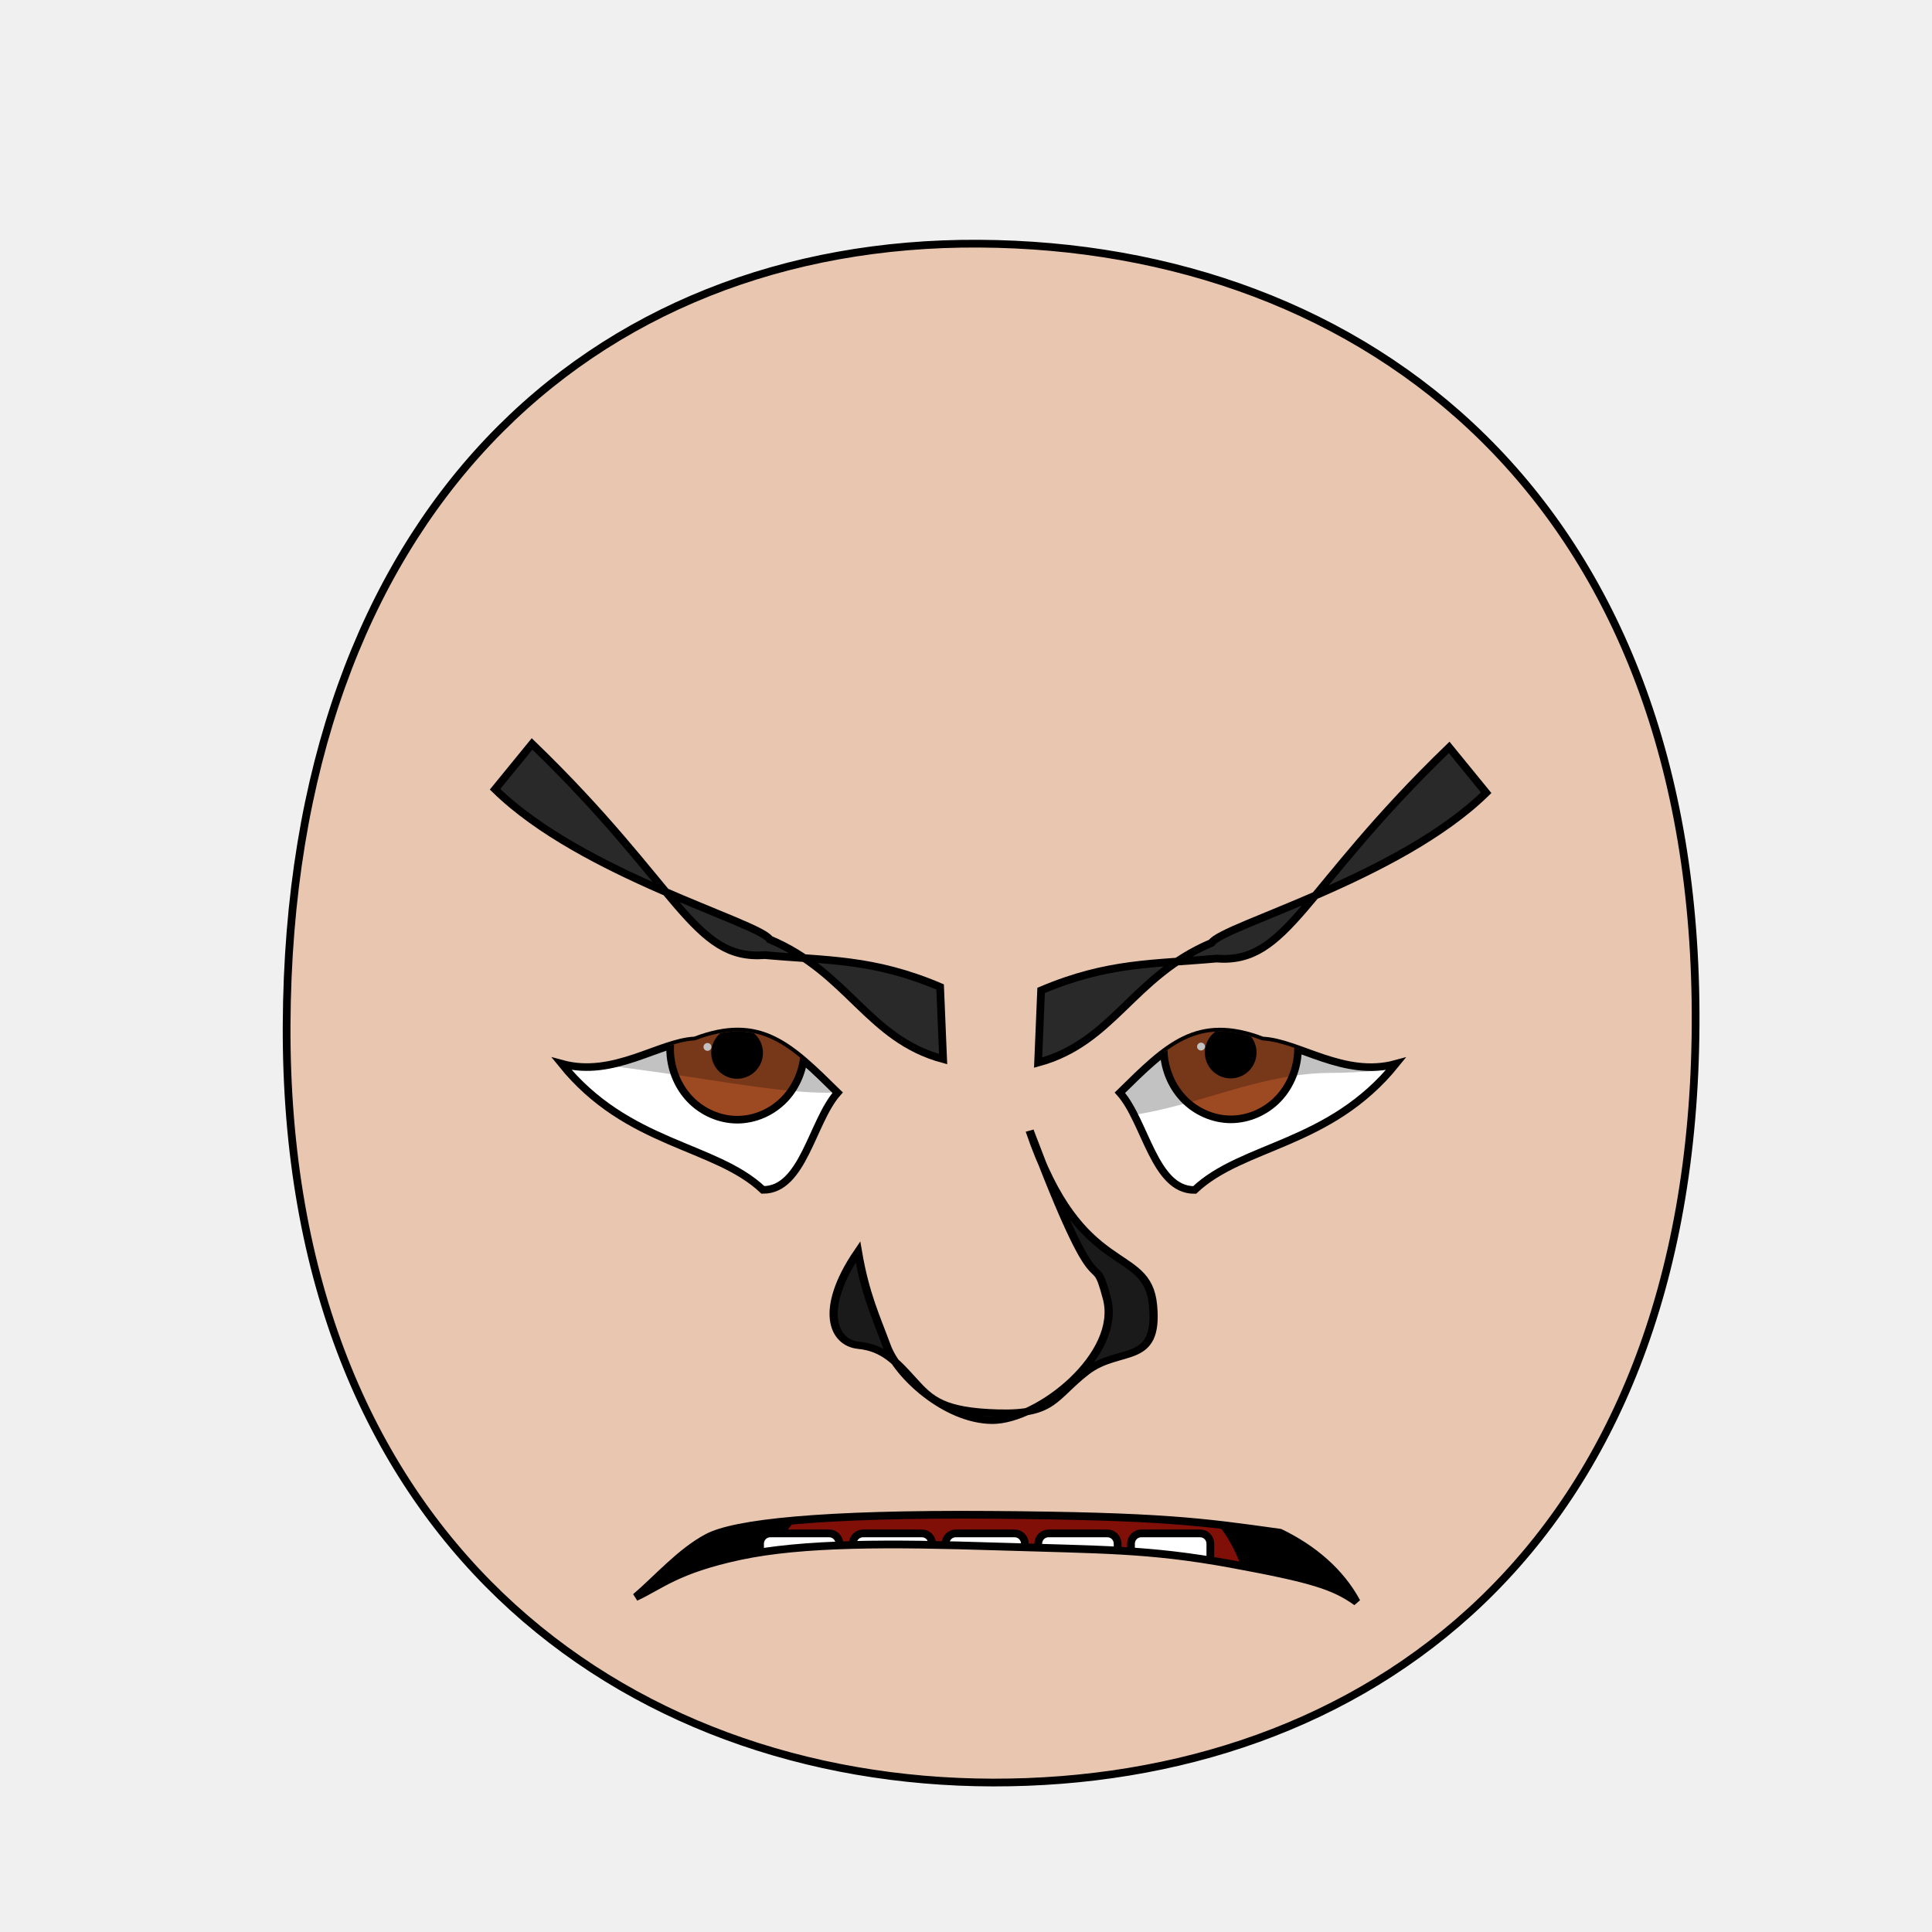
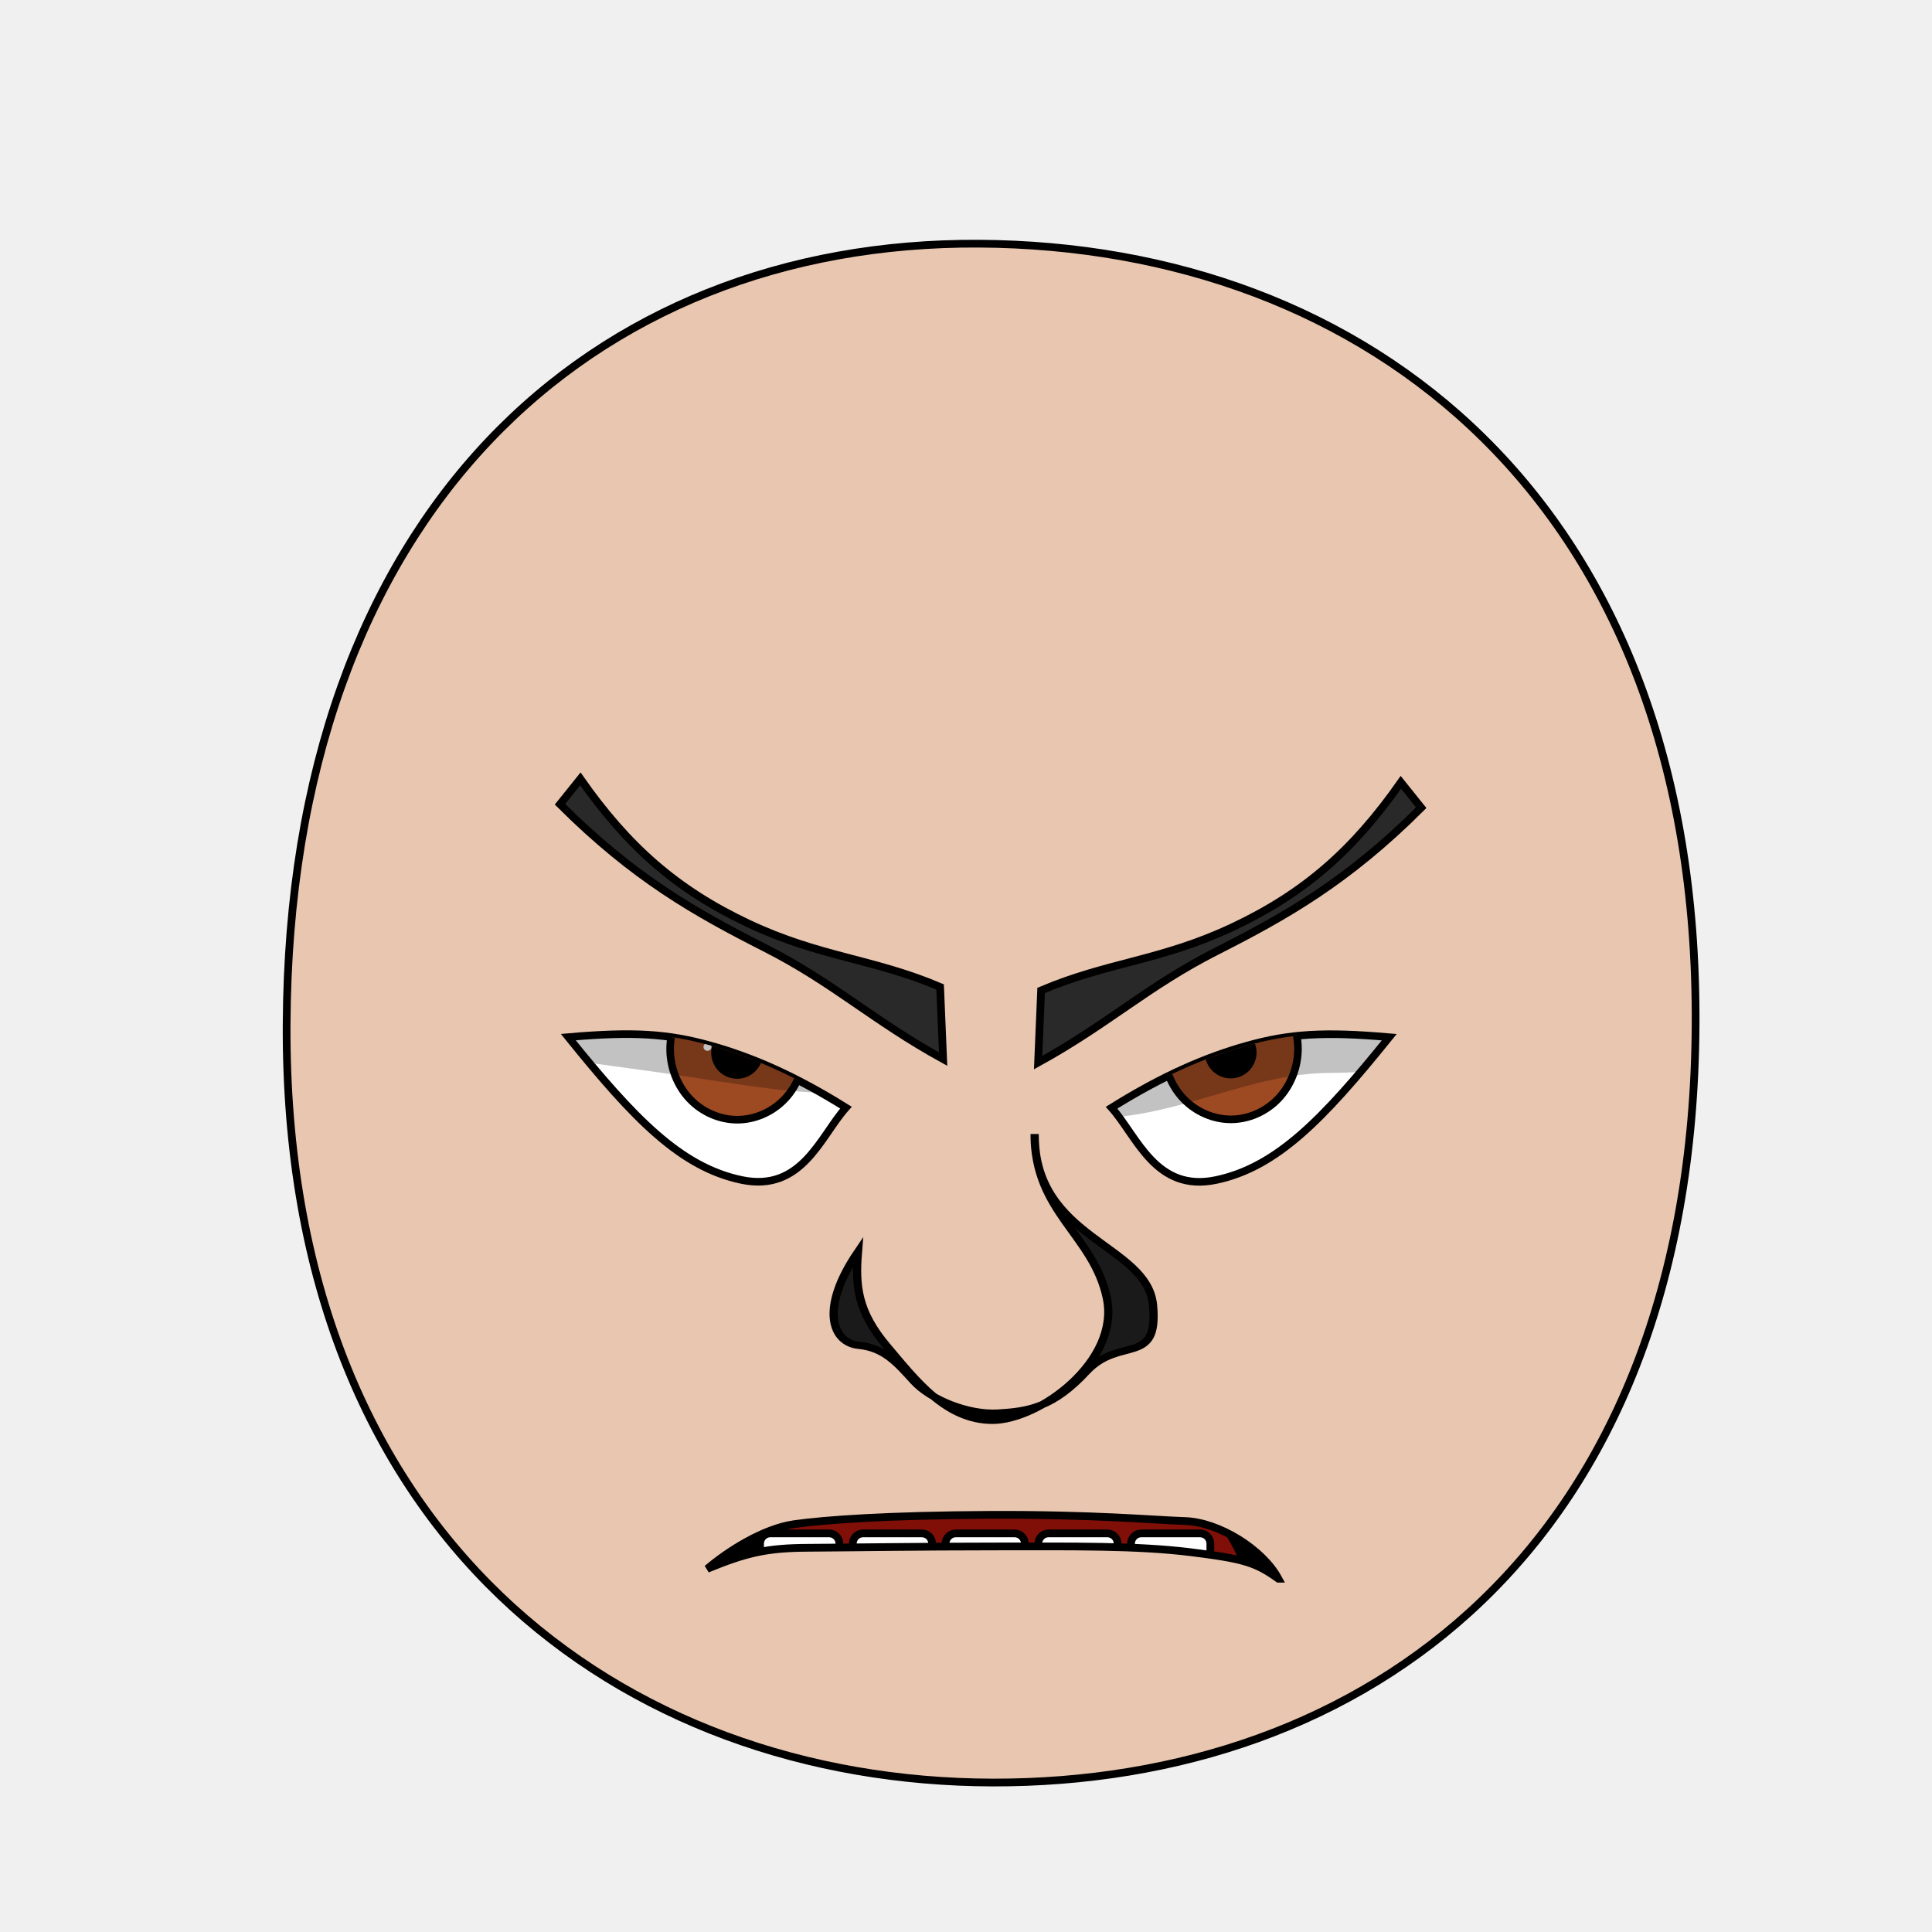
<svg xmlns="http://www.w3.org/2000/svg" xmlns:xlink="http://www.w3.org/1999/xlink" height="100%" width="100%" id="emoticon-front-view" viewBox="0 0 250 250" version="1.1">
  <defs id="defs4">
    <linearGradient id="linearGradient5745">
      <stop style="stop-color:#f4c815;stop-opacity:1" offset="0" id="stop5747" />
      <stop style="stop-color:#cc0000;stop-opacity:1" offset="1" id="stop5749" />
    </linearGradient>
    <linearGradient id="linearGradient2823">
      <stop style="stop-color:#000000;stop-opacity:1" offset="0" id="stop2825" />
      <stop style="stop-color:#780023;stop-opacity:1" offset="1" id="stop2827" />
    </linearGradient>
    <clipPath id="clipPath2967">
-       <use transform="translate(-48.86,-147.03)" xlink:href="#path3622" height="1" width="1" y="0" x="0" id="use2969">
- </use>
+       <use transform="translate(-48.86,-147.03)" xlink:href="#path3622" height="1" width="1" y="0" x="0" id="use2969" />
    </clipPath>
    <clipPath id="clipPath4022">
-       <use transform="matrix(-1,0,0,1,907.59,-127.94)" xlink:href="#path3622" height="250" width="250" y="0" x="0" id="use5959">
- </use>
+       <use transform="matrix(-1,0,0,1,907.59,-127.94)" xlink:href="#path3622" height="250" width="250" y="0" x="0" id="use5959" />
    </clipPath>
-     <radialGradient spreadMethod="pad" gradientTransform="matrix(98.09029,121.5278,-104.4591,83.94095,1881.611,1722.677)" gradientUnits="userSpaceOnUse" xlink:href="#linearGradient5745" id="radialGradient5694" fy="2.705" fx="-15.372" r="1" cy="2.705" cx="-15.372">
- </radialGradient>
-     <linearGradient gradientTransform="translate(37.46307,-25.35117)" gradientUnits="userSpaceOnUse" xlink:href="#linearGradient2823" id="irisGradient" y2="606.466" x2="138.571" y1="488.076" x1="107.143">
- </linearGradient>
+     <radialGradient spreadMethod="pad" gradientTransform="matrix(98.09029,121.5278,-104.4591,83.94095,1881.611,1722.677)" gradientUnits="userSpaceOnUse" xlink:href="#linearGradient5745" id="radialGradient5694" fy="2.705" fx="-15.372" r="1" cy="2.705" cx="-15.372" />
+     <linearGradient gradientTransform="translate(37.46307,-25.35117)" gradientUnits="userSpaceOnUse" xlink:href="#linearGradient2823" id="irisGradient" y2="606.466" x2="138.571" y1="488.076" x1="107.143" />
    <clipPath clipPathUnits="userSpaceOnUse" id="clipPath-mouth">
      <use x="0" y="0" xlink:href="#mouth-outline" id="use-mouth-outline" width="250" height="250" />
    </clipPath>
  </defs>
  <g id="head">
-     <path style="fill:#e9c6af;stroke:#000000;stroke-width:1;stroke-opacity:1" d="M 128.48,230.66 C 176.27,230.75 219.01,200.57 219.41,132.64 219.80,64.72 176.76,31.81 126.68,31.53 76.60,31.24 37.38,66.28 37.09,132.64 36.80,199.01 80.69,230.57 128.48,230.66 Z" id="path164">
- </path>
+     <path style="fill:#e9c6af;stroke:#000000;stroke-width:1;stroke-opacity:1" d="M 128.48,230.66 C 176.27,230.75 219.01,200.57 219.41,132.64 219.80,64.72 176.76,31.81 126.68,31.53 76.60,31.24 37.38,66.28 37.09,132.64 36.80,199.01 80.69,230.57 128.48,230.66 Z" id="path164" />
  </g>
  <g transform="matrix(0.16,0,0,0.16,63.41,29.12)" style="stroke-width:4.36;stroke-miterlimit:4;stroke-dasharray:none" id="left-eye">
-     <path d="M 281.13,701.68 C 260.43,724.89 253.25,780.62 220.69,780.32 181.70,743.54 111.29,744.53 57.90,678.31 99.86,689.87 136.84,660.65 165.78,659.43 218.37,639.25 242.67,663.87 281.13,701.68 Z" style="fill:#ffffff;stroke:#000000;stroke-width:6.14;stroke-miterlimit:4;stroke-opacity:1;stroke-dasharray:none" id="path3622">
- </path>
+     <path d="m 287.862,713.798 c -20.7,23.21 -35.655,68.841 -84.676,58.444 C 154.166,761.844 116.676,722.987 63.286,656.767 c 52.731,-4.597 80.452,-2.803 114.612,6.702 34.16,9.505 68.811,24.636 109.964,50.329 z" style="fill:#ffffff;stroke:#000000;stroke-width:6.14;stroke-miterlimit:4;stroke-opacity:1;stroke-dasharray:none" id="path3622" />
    <g transform="translate(48.86,147.03)" style="stroke-width:4.36;stroke-miterlimit:4;stroke-dasharray:none" id="lens" clip-path="url(#clipPath2967)">
      <g id="g4403">
-         <path style="fill:#9d4922;fill-opacity:1;stroke:#000000;stroke-width:6.14;stroke-miterlimit:4;stroke-opacity:1;stroke-dasharray:none" d="M 205.38,519.39 C 205.38,534.35 199.53,549.21 189.48,559.79 179.43,570.37 165.31,576.53 151.09,576.53 136.88,576.53 122.76,570.37 112.71,559.79 102.66,549.21 96.80,534.35 96.80,519.39 96.80,504.43 102.66,489.56 112.71,478.98 122.76,468.40 136.88,462.24 151.09,462.24 165.31,462.24 179.43,468.40 189.48,478.98 199.53,489.56 205.38,504.43 205.38,519.39 Z" id="iris">
- </path>
-         <path d="M 168.81,522.49 C 168.81,527.16 166.89,531.81 163.58,535.12 160.27,538.43 155.63,540.35 150.95,540.35 146.27,540.35 141.63,538.43 138.32,535.12 135.02,531.81 133.09,527.16 133.09,522.49 133.09,517.81 135.02,513.16 138.32,509.85 141.63,506.55 146.27,504.62 150.95,504.62 155.63,504.62 160.27,506.55 163.58,509.85 166.89,513.16 168.81,517.81 168.81,522.49 Z" style="fill:#000000;fill-opacity:1;stroke:#000000;stroke-width:6.14;stroke-miterlimit:4;stroke-opacity:1;stroke-dasharray:none" id="pupil">
- </path>
-         <path d="M 130.19,517.67 C 130.19,519.41 128.75,520.83 126.98,520.83 125.22,520.83 123.78,519.41 123.78,517.67 123.78,515.92 125.22,514.50 126.98,514.50 128.75,514.50 130.19,515.92 130.19,517.67 Z" style="fill:#ffffff;fill-opacity:1;stroke:none" id="glare">
- </path>
+         <path style="fill:#9d4922;fill-opacity:1;stroke:#000000;stroke-width:6.14;stroke-miterlimit:4;stroke-opacity:1;stroke-dasharray:none" d="M 205.38,519.39 C 205.38,534.35 199.53,549.21 189.48,559.79 179.43,570.37 165.31,576.53 151.09,576.53 136.88,576.53 122.76,570.37 112.71,559.79 102.66,549.21 96.80,534.35 96.80,519.39 96.80,504.43 102.66,489.56 112.71,478.98 122.76,468.40 136.88,462.24 151.09,462.24 165.31,462.24 179.43,468.40 189.48,478.98 199.53,489.56 205.38,504.43 205.38,519.39 Z" id="iris" />
+         <path d="M 168.81,522.49 C 168.81,527.16 166.89,531.81 163.58,535.12 160.27,538.43 155.63,540.35 150.95,540.35 146.27,540.35 141.63,538.43 138.32,535.12 135.02,531.81 133.09,527.16 133.09,522.49 133.09,517.81 135.02,513.16 138.32,509.85 141.63,506.55 146.27,504.62 150.95,504.62 155.63,504.62 160.27,506.55 163.58,509.85 166.89,513.16 168.81,517.81 168.81,522.49 Z" style="fill:#000000;fill-opacity:1;stroke:#000000;stroke-width:6.14;stroke-miterlimit:4;stroke-opacity:1;stroke-dasharray:none" id="pupil" />
+         <path d="M 130.19,517.67 C 130.19,519.41 128.75,520.83 126.98,520.83 125.22,520.83 123.78,519.41 123.78,517.67 123.78,515.92 125.22,514.50 126.98,514.50 128.75,514.50 130.19,515.92 130.19,517.67 Z" style="fill:#ffffff;fill-opacity:1;stroke:none" id="glare" />
      </g>
-       <path style="opacity:0.24;fill:#000000;stroke:#000000;stroke-width:1px;stroke-linecap:butt;stroke-linejoin:miter;stroke-opacity:1" d="M -105.39,511.02 -60.88,402.60 255.61,407.30 262.58,519.09 C 288.90,576.12 172.08,549.23 87.36,537.71 11.09,527.32 -105.39,511.02 -105.39,511.02 Z" id="left-lid-shadow">
- </path>
+       <path style="opacity:0.24;fill:#000000;stroke:#000000;stroke-width:1px;stroke-linecap:butt;stroke-linejoin:miter;stroke-opacity:1" d="M -105.39,511.02 -60.88,402.60 255.61,407.30 262.58,519.09 C 288.90,576.12 172.08,549.23 87.36,537.71 11.09,527.32 -105.39,511.02 -105.39,511.02 Z" id="left-lid-shadow" />
    </g>
  </g>
  <g transform="matrix(0.16,0,0,0.16,44.68,49.60)" style="stroke-width:4.36;stroke-miterlimit:4;stroke-dasharray:none" id="right-eye">
-     <use transform="matrix(-1,0,0,1,907.59,-127.94)" xlink:href="#path3622" height="250" width="250" y="0" x="0" id="use3959">
- </use>
+     <use transform="matrix(-1,0,0,1,907.59,-127.94)" xlink:href="#path3622" height="250" width="250" y="0" x="0" id="use3959" />
    <g id="g4015" clip-path="url(#clipPath4022)">
-       <use transform="translate(565.11,18.74)" style="stroke-width:4.36;stroke-miterlimit:4;stroke-dasharray:none" xlink:href="#g4403" height="1" width="1" y="0" x="0" id="right-lens">
- </use>
-       <path style="opacity:0.24;fill:#000000;stroke:#000000;stroke-width:1px;stroke-linecap:butt;stroke-linejoin:miter;stroke-miterlimit:4;stroke-opacity:1;stroke-dasharray:none" d="M 544.62,581.57 506.18,515.68 851.73,404.48 940.38,528.94 C 940.38,528.94 882.21,557.03 796.60,557.20 710.98,557.35 637.70,619.04 544.62,581.57 Z" id="right-lid-shadow">
- </path>
+       <use transform="translate(565.11,18.74)" style="stroke-width:4.36;stroke-miterlimit:4;stroke-dasharray:none" xlink:href="#g4403" height="1" width="1" y="0" x="0" id="right-lens" />
+       <path style="opacity:0.24;fill:#000000;stroke:#000000;stroke-width:1px;stroke-linecap:butt;stroke-linejoin:miter;stroke-miterlimit:4;stroke-opacity:1;stroke-dasharray:none" d="M 544.62,581.57 506.18,515.68 851.73,404.48 940.38,528.94 C 940.38,528.94 882.21,557.03 796.60,557.20 710.98,557.35 637.70,619.04 544.62,581.57 Z" id="right-lid-shadow" />
    </g>
  </g>
-   <path d="M 121.65,127.71 122.04,137.05 C 112.30,134.42 109.80,125.86 99.60,121.56 98.17,119.32 75.35,113.19 64.06,102.13 L 68.85,96.26 C 87.98,114.73 89.68,124.31 98.98,123.59 107,124.32 112.96,124.02 121.65,127.71 Z" style="fill:#292929;fill-opacity:1;fill-rule:nonzero;stroke:#000000;stroke-width:1;stroke-miterlimit:4;stroke-opacity:1;stroke-dasharray:none" id="left-eye-brow">
- </path>
+   <path d="m 121.65,127.71 0.39,9.34 c -9.094,-5 -14.179,-9.897 -23.086,-14.413 -8.907,-4.515 -16.925,-9.016 -26.492,-18.568 l 2.636,-3.285 c 6.112,8.72 12.416,14.321 21.728,18.713 C 106.138,123.889 112.96,124.02 121.65,127.71 z" style="fill:#292929;fill-opacity:1;fill-rule:nonzero;stroke:#000000;stroke-width:1;stroke-miterlimit:4;stroke-opacity:1;stroke-dasharray:none" id="left-eye-brow" />
  <g style="stroke-width:1" transform="matrix(1.13,0,0,1,-17.27,2.11)" id="nose">
-     <path style="fill:#1a1a1a;stroke:#000000;stroke-width:0.94;stroke-miterlimit:4;stroke-dasharray:none" d="M 113.53,159.89 C 114.36,165.37 115.58,168.24 116.83,172.07 118.06,175.89 123.62,181.65 128.91,181.68 134.21,181.70 143.78,173.18 142.03,165.86 140.31,158.53 141.57,169.25 133.19,144.20 139.02,163.64 146.67,158.84 147.32,166.79 147.98,174.74 143.51,172.05 139.68,175.37 135.88,178.70 135.97,180.93 129.62,180.74 123.26,180.55 121.85,179.01 119.91,176.59 117.97,174.17 116.52,172.30 113.61,171.97 110.68,171.66 109.03,167.36 113.53,159.89 Z" id="nose-outline">
- </path>
+     <path style="fill:#1a1a1a;stroke:#000000;stroke-width:0.94;stroke-miterlimit:4;stroke-dasharray:none" d="m 113.53,159.89 c -0.314,4.403 -0.047,7.704 3.3,12.18 3.347,4.476 6.79,9.58 12.08,9.61 5.3,0.02 14.649,-7.628 13.12,-15.82 -1.529,-8.192 -8.276,-11.044 -8.268,-21.229 C 133.682,158.254 146.67,158.84 147.32,166.79 c 0.66,7.95 -3.84,3.957 -7.64,8.58 -3.8,4.623 -6.57,5.129 -10.06,5.37 -3.49,0.241 -7.77,-1.73 -9.71,-4.15 -1.94,-2.42 -3.39,-4.29 -6.3,-4.62 -2.93,-0.31 -4.58,-4.61 -0.08,-12.08 z" id="nose-outline" />
  </g>
-   <use transform="matrix(-1,0,0,1,256.37,0.45)" xlink:href="#left-eye-brow" height="250" width="250" y="0" x="0" id="right-eye-brow">
- </use>
+   <use transform="matrix(-1,0,0,1,256.37,0.45)" xlink:href="#left-eye-brow" height="250" width="250" y="0" x="0" id="right-eye-brow" />
  <g id="mouth">
    <g clip-path="url(#clipPath-mouth)" id="mouth-interior">
-       <rect style="fill:#000000;fill-opacity:1;stroke:none" id="mouth-background" width="119.944" height="66.556" x="68.16" y="159.934">
- </rect>
-       <path d="M 98.34,211.42 C 98.01,191.12 114.23,189.74 130.46,189.07 148.01,188.36 161.92,193.11 161.92,211.42 140.73,211.42 119.54,211.42 98.34,211.42 Z" style="fill:#800f08;fill-opacity:1;stroke:none" id="tongue">
- </path>
+       <rect style="fill:#000000;fill-opacity:1;stroke:none" id="mouth-background" width="119.944" height="66.556" x="68.16" y="159.934" />
+       <path d="M 98.34,211.42 C 98.01,191.12 114.23,189.74 130.46,189.07 148.01,188.36 161.92,193.11 161.92,211.42 140.73,211.42 119.54,211.42 98.34,211.42 Z" style="fill:#800f08;fill-opacity:1;stroke:none" id="tongue" />
      <g style="stroke:#000000;stroke-opacity:1" transform="translate(4,7.32)" morph="fix-children" id="upper-teeth">
-         <rect transform="matrix(0.991225,0.1321854,0,1,0,0)" rx="1.336" ry="1.325" y="158.195" x="95.524" height="15.123" width="10.356" id="tooth-02" style="fill:#ffffff;fill-opacity:1;stroke:#000000;stroke-width:1.004;stroke-opacity:1">
- </rect>
-         <rect id="tooth-03" width="10.265" height="15.123" x="106.352" y="172.091" ry="1.325" rx="1.325" style="fill:#ffffff;fill-opacity:1;stroke:#000000;stroke-opacity:1">
- </rect>
-         <rect rx="1.325" ry="1.325" y="172.091" x="118.352" height="15.123" width="10.265" id="tooth-04" style="fill:#ffffff;fill-opacity:1;stroke:#000000;stroke-opacity:1">
- </rect>
-         <rect id="tooth-05" width="10.265" height="15.123" x="130.352" y="172.091" ry="1.325" rx="1.325" style="fill:#ffffff;fill-opacity:1;stroke:#000000;stroke-opacity:1">
- </rect>
-         <rect transform="matrix(0.9876076,-0.1569434,0,1,0,0)" rx="1.341" ry="1.325" y="194.764" x="144.054" height="15.123" width="10.394" id="tooth-06" style="fill:#ffffff;fill-opacity:1;stroke:#000000;stroke-width:1.006;stroke-opacity:1">
- </rect>
+         <rect transform="matrix(0.991225,0.1321854,0,1,0,0)" rx="1.336" ry="1.325" y="158.195" x="95.524" height="15.123" width="10.356" id="tooth-02" style="fill:#ffffff;fill-opacity:1;stroke:#000000;stroke-width:1.004;stroke-opacity:1" />
+         <rect id="tooth-03" width="10.265" height="15.123" x="106.352" y="172.091" ry="1.325" rx="1.325" style="fill:#ffffff;fill-opacity:1;stroke:#000000;stroke-opacity:1" />
+         <rect rx="1.325" ry="1.325" y="172.091" x="118.352" height="15.123" width="10.265" id="tooth-04" style="fill:#ffffff;fill-opacity:1;stroke:#000000;stroke-opacity:1" />
+         <rect id="tooth-05" width="10.265" height="15.123" x="130.352" y="172.091" ry="1.325" rx="1.325" style="fill:#ffffff;fill-opacity:1;stroke:#000000;stroke-opacity:1" />
+         <rect transform="matrix(0.9876076,-0.1569434,0,1,0,0)" rx="1.341" ry="1.325" y="194.764" x="144.054" height="15.123" width="10.394" id="tooth-06" style="fill:#ffffff;fill-opacity:1;stroke:#000000;stroke-width:1.006;stroke-opacity:1" />
      </g>
      <g style="stroke:#000000;stroke-opacity:1" transform="translate(4,26.33)" id="lower-teeth">
-         <rect style="fill:#ffffff;fill-opacity:1;stroke:#000000;stroke-opacity:1" id="tooth-09" width="10.265" height="15.123" x="94.352" y="172.091" ry="1.325" rx="1.325">
- </rect>
-         <rect style="fill:#ffffff;fill-opacity:1;stroke:#000000;stroke-opacity:1" rx="1.325" ry="1.325" y="172.091" x="106.352" height="15.123" width="10.265" id="tooth-10">
- </rect>
-         <rect style="fill:#ffffff;fill-opacity:1;stroke:#000000;stroke-opacity:1" id="tooth-11" width="10.265" height="15.123" x="118.352" y="172.091" ry="1.325" rx="1.325">
- </rect>
-         <rect style="fill:#ffffff;fill-opacity:1;stroke:#000000;stroke-opacity:1" rx="1.325" ry="1.325" y="172.091" x="130.352" height="15.123" width="10.265" id="tooth-12">
- </rect>
-         <rect style="fill:#ffffff;fill-opacity:1;stroke:#000000;stroke-opacity:1" id="tooth-13" width="10.265" height="15.123" x="142.352" y="172.091" ry="1.325" rx="1.325">
- </rect>
+         <rect style="fill:#ffffff;fill-opacity:1;stroke:#000000;stroke-opacity:1" id="tooth-09" width="10.265" height="15.123" x="94.352" y="172.091" ry="1.325" rx="1.325" />
+         <rect style="fill:#ffffff;fill-opacity:1;stroke:#000000;stroke-opacity:1" rx="1.325" ry="1.325" y="172.091" x="106.352" height="15.123" width="10.265" id="tooth-10" />
+         <rect style="fill:#ffffff;fill-opacity:1;stroke:#000000;stroke-opacity:1" id="tooth-11" width="10.265" height="15.123" x="118.352" y="172.091" ry="1.325" rx="1.325" />
+         <rect style="fill:#ffffff;fill-opacity:1;stroke:#000000;stroke-opacity:1" rx="1.325" ry="1.325" y="172.091" x="130.352" height="15.123" width="10.265" id="tooth-12" />
+         <rect style="fill:#ffffff;fill-opacity:1;stroke:#000000;stroke-opacity:1" id="tooth-13" width="10.265" height="15.123" x="142.352" y="172.091" ry="1.325" rx="1.325" />
      </g>
    </g>
-     <path d="M 175.55,207.30 C 172.62,205.21 169.82,204.31 159.22,202.36 148.60,200.42 142.38,200.54 128.85,200.11 115.32,199.68 103.93,199.61 95.73,201.36 87.53,203.12 85.50,205.17 82.25,206.67 85.01,204.32 88.06,200.80 91.56,198.95 95.05,197.10 106.16,195.86 128.23,196.02 150.30,196.18 155.50,196.91 165.64,198.33 169.95,200.41 173.47,203.44 175.55,207.30 Z" style="fill:none;stroke:#000000;stroke-width:1px;stroke-miterlimit:4;stroke-opacity:1" id="mouth-outline">
- </path>
+     <path d="m 165.425,204.284 c -2.93,-2.09 -4.417,-2.569 -11.375,-3.432 -6.958,-0.863 -15.332,-0.743 -25.2,-0.742 -9.868,8.5e-4 -19.103,0.146 -24.287,0.173 -5.184,0.027 -7.86,0.579 -13.049,2.725 2.76,-2.35 7.328,-5.224 11.249,-5.781 3.921,-0.557 12.015,-1.151 25.468,-1.207 13.453,-0.055 20.821,0.661 25.131,0.802 4.31,0.141 9.984,3.602 12.064,7.462 z" style="fill:none;stroke:#000000;stroke-width:1px;stroke-miterlimit:4;stroke-opacity:1" id="mouth-outline" />
  </g>
</svg>
